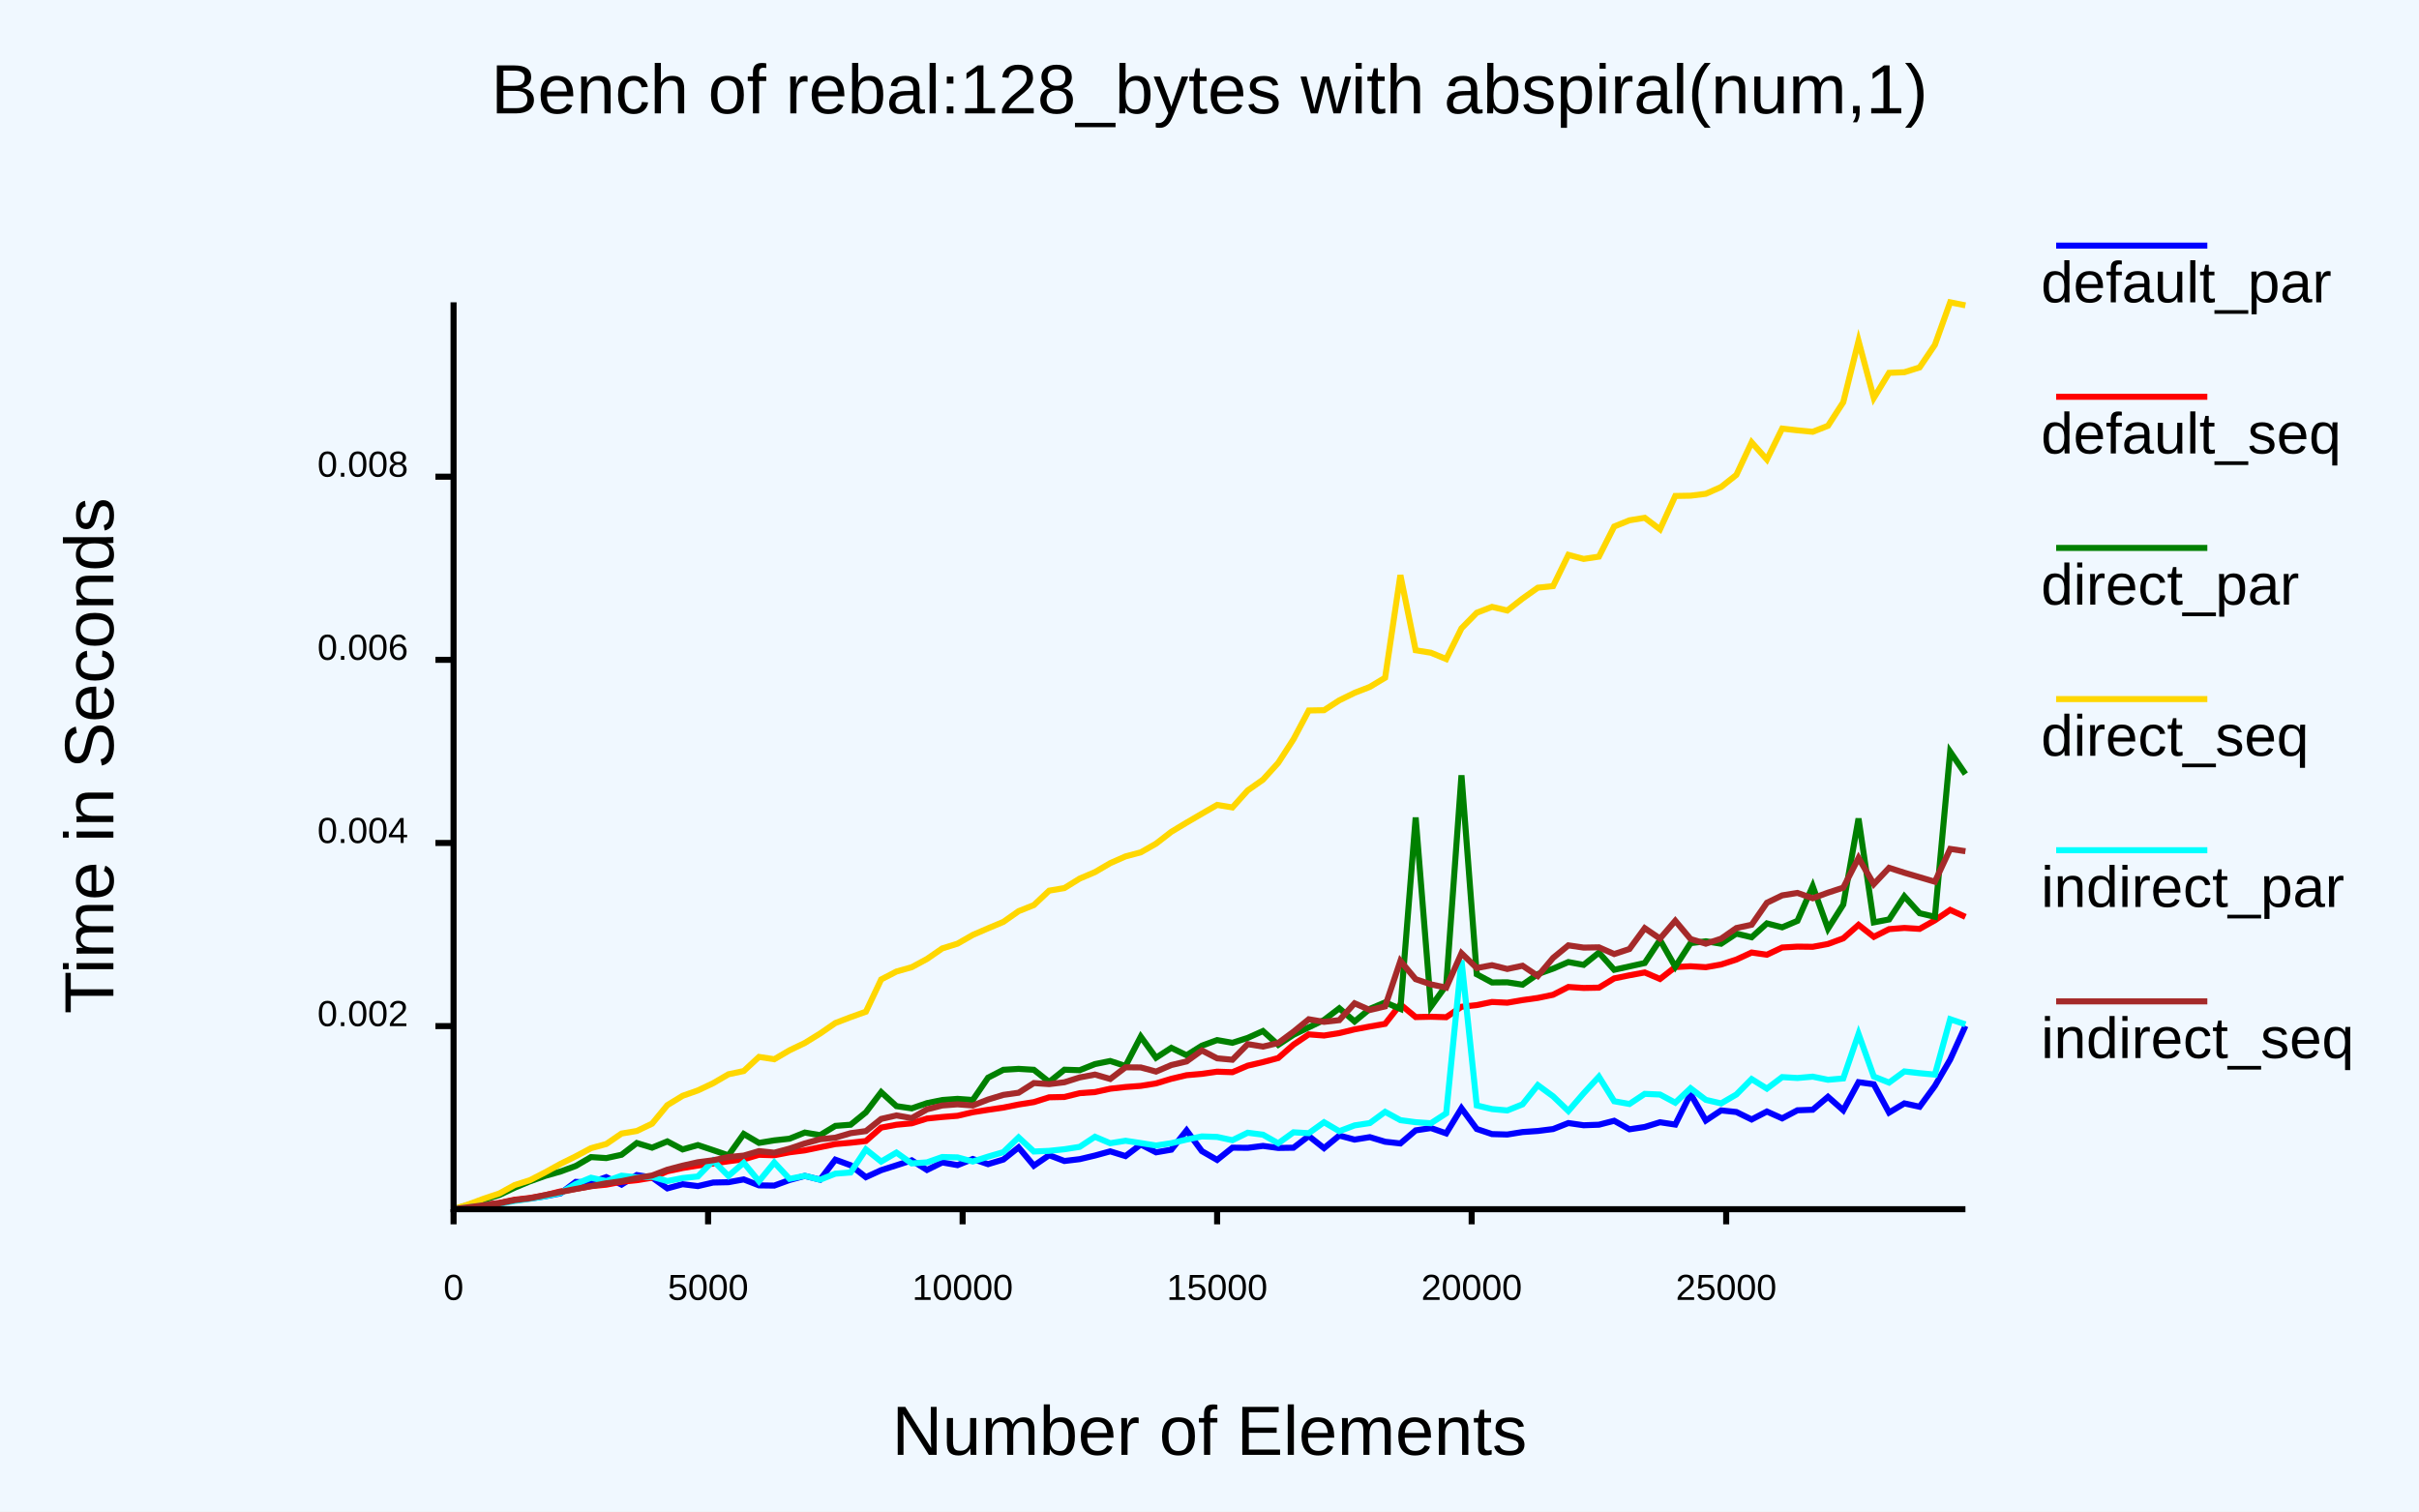
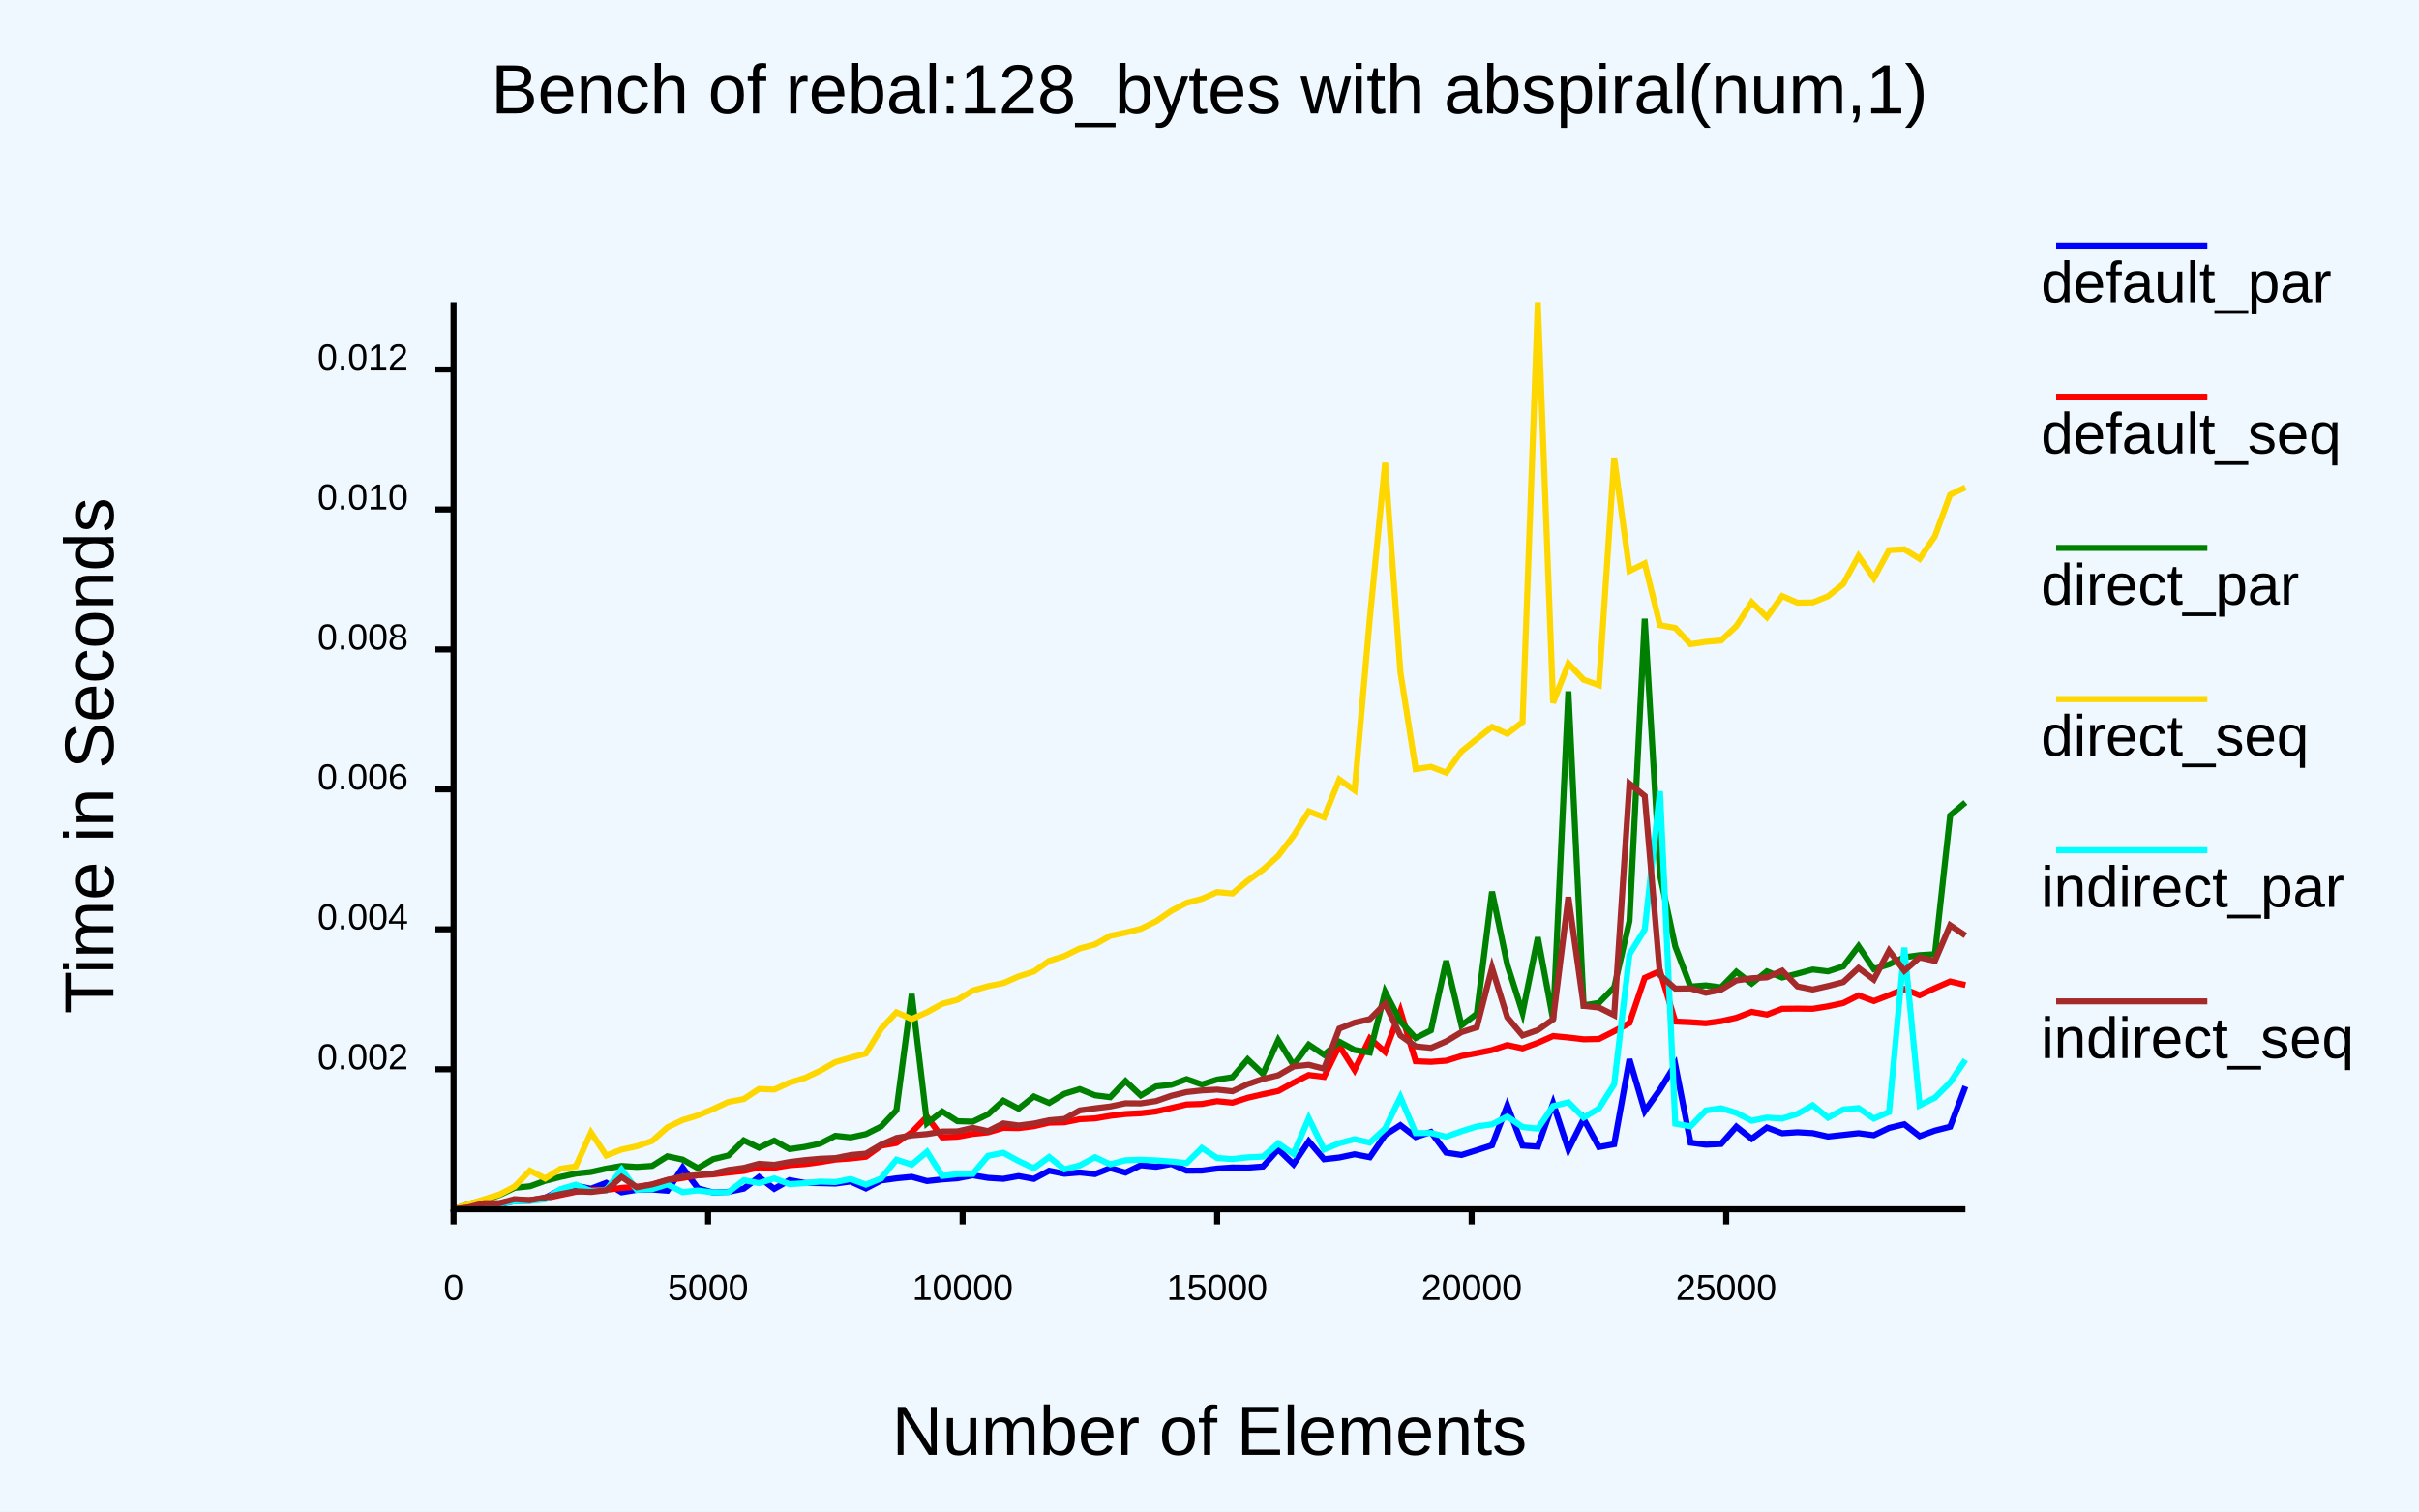
<svg xmlns="http://www.w3.org/2000/svg" class="poloto" width="800" height="500" viewBox="0 0 800 500">
  <style>.poloto {
            font-family: "Arial";
            stroke-width:2;
            }
            .poloto_text{fill: var(--poloto_fg_color,black);  }
            .poloto_axis_lines{stroke: var(--poloto_fg_color,black);stoke-width:3;fill:none}
            .poloto_background{fill: var(--poloto_bg_color,aliceblue); }
            .poloto0stroke{stroke:  var(--poloto_color0,blue); }
            .poloto1stroke{stroke:  var(--poloto_color1,red); }
            .poloto2stroke{stroke:  var(--poloto_color2,green); }
            .poloto3stroke{stroke:  var(--poloto_color3,gold); }
            .poloto4stroke{stroke:  var(--poloto_color4,aqua); }
            .poloto5stroke{stroke:  var(--poloto_color5,brown); }
            .poloto6stroke{stroke:  var(--poloto_color6,lime); }
            .poloto7stroke{stroke:  var(--poloto_color7,chocolate); }
            .poloto0fill{fill:var(--poloto_color0,blue);}
            .poloto1fill{fill:var(--poloto_color1,red);}
            .poloto2fill{fill:var(--poloto_color2,green);}
            .poloto3fill{fill:var(--poloto_color3,gold);}
            .poloto4fill{fill:var(--poloto_color4,aqua);}
            .poloto5fill{fill:var(--poloto_color5,brown);}
            .poloto6fill{fill:var(--poloto_color6,lime);}
            .poloto7fill{fill:var(--poloto_color7,chocolate);}</style>
  <rect class="poloto_background" fill="white" x="0" y="0" width="800" height="500" />
  <line class="poloto_axis_lines" stroke="black" x1="150" x2="150" y1="400" y2="405" />
  <text class="poloto_text" alignment-baseline="start" text-anchor="middle" x="150" y="430">0</text>
  <line class="poloto_axis_lines" stroke="black" x1="234.175" x2="234.175" y1="400" y2="405" />
  <text class="poloto_text" alignment-baseline="start" text-anchor="middle" x="234.175" y="430">5000</text>
  <line class="poloto_axis_lines" stroke="black" x1="318.35" x2="318.35" y1="400" y2="405" />
  <text class="poloto_text" alignment-baseline="start" text-anchor="middle" x="318.35" y="430">10000</text>
  <line class="poloto_axis_lines" stroke="black" x1="402.525" x2="402.525" y1="400" y2="405" />
  <text class="poloto_text" alignment-baseline="start" text-anchor="middle" x="402.525" y="430">15000</text>
  <line class="poloto_axis_lines" stroke="black" x1="486.7" x2="486.7" y1="400" y2="405" />
  <text class="poloto_text" alignment-baseline="start" text-anchor="middle" x="486.7" y="430">20000</text>
  <line class="poloto_axis_lines" stroke="black" x1="570.875" x2="570.875" y1="400" y2="405" />
  <text class="poloto_text" alignment-baseline="start" text-anchor="middle" x="570.875" y="430">25000</text>
-   <line class="poloto_axis_lines" stroke="black" x1="150" x2="144" y1="339.426" y2="339.426" />
-   <text class="poloto_text" alignment-baseline="middle" text-anchor="end" x="135" y="339.426">0.002</text>
-   <line class="poloto_axis_lines" stroke="black" x1="150" x2="144" y1="278.847" y2="278.847" />
-   <text class="poloto_text" alignment-baseline="middle" text-anchor="end" x="135" y="278.847">0.004</text>
-   <line class="poloto_axis_lines" stroke="black" x1="150" x2="144" y1="218.267" y2="218.267" />
-   <text class="poloto_text" alignment-baseline="middle" text-anchor="end" x="135" y="218.267">0.006</text>
-   <line class="poloto_axis_lines" stroke="black" x1="150" x2="144" y1="157.687" y2="157.687" />
-   <text class="poloto_text" alignment-baseline="middle" text-anchor="end" x="135" y="157.687">0.008</text>
+   <line class="poloto_axis_lines" stroke="black" x1="150" x2="144" y1="353.712" y2="353.712" />
+   <text class="poloto_text" alignment-baseline="middle" text-anchor="end" x="135" y="353.712">0.002</text>
+   <line class="poloto_axis_lines" stroke="black" x1="150" x2="144" y1="307.42" y2="307.42" />
+   <text class="poloto_text" alignment-baseline="middle" text-anchor="end" x="135" y="307.42">0.004</text>
+   <line class="poloto_axis_lines" stroke="black" x1="150" x2="144" y1="261.128" y2="261.128" />
+   <text class="poloto_text" alignment-baseline="middle" text-anchor="end" x="135" y="261.128">0.006</text>
+   <line class="poloto_axis_lines" stroke="black" x1="150" x2="144" y1="214.836" y2="214.836" />
+   <text class="poloto_text" alignment-baseline="middle" text-anchor="end" x="135" y="214.836">0.008</text>
+   <line class="poloto_axis_lines" stroke="black" x1="150" x2="144" y1="168.544" y2="168.544" />
+   <text class="poloto_text" alignment-baseline="middle" text-anchor="end" x="135" y="168.544">0.010</text>
+   <line class="poloto_axis_lines" stroke="black" x1="150" x2="144" y1="122.252" y2="122.252" />
+   <text class="poloto_text" alignment-baseline="middle" text-anchor="end" x="135" y="122.252">0.012</text>
  <text class="poloto_text" alignment-baseline="middle" text-anchor="start" font-size="large" x="675" y="100">default_par</text>
  <line class="poloto0stroke" stroke="black" x1="680" x2="730" y1="81.25" y2="81.25" />
-   <polyline class="poloto0stroke" fill="none" stroke="black" points="650,339.361 644.949,350.508 639.899,359.203 634.848,366.106 629.798,364.995 624.747,368.036 619.697,358.687 614.646,357.979 609.596,367.272 604.545,362.817 599.495,367.092 594.444,367.274 589.394,369.945 584.343,367.688 579.293,370.314 574.242,367.844 569.192,367.319 564.141,370.666 559.091,361.865 554.04,372.003 548.99,371.234 543.939,372.797 538.889,373.566 533.838,370.746 528.788,372.049 523.737,372.227 518.687,371.499 513.636,373.485 508.586,374.12 503.535,374.47 498.485,375.286 493.434,375.149 488.384,373.462 483.333,366.608 478.283,374.91 473.232,373.152 468.182,373.922 463.131,378.245 458.081,377.682 453.03,376.159 447.98,376.975 442.929,375.632 437.879,379.795 432.828,375.801 427.778,379.659 422.727,379.735 417.677,379.059 412.626,379.699 407.576,379.645 402.525,383.689 397.475,380.783 392.424,373.935 387.374,380.307 382.323,381.184 377.273,378.593 372.222,382.424 367.172,380.86 362.121,382.245 357.071,383.441 352.02,384.05 346.97,382.131 341.919,385.596 336.869,379.561 331.818,383.574 326.768,385.092 321.717,383.391 316.667,385.418 311.616,384.527 306.566,387.007 301.515,383.839 296.465,385.474 291.414,387.089 286.364,389.4 281.313,385.457 276.263,383.614 271.212,390.226 266.162,388.984 261.111,390.336 256.061,392.184 251.01,392.115 245.96,390.145 240.909,391.066 235.859,391.174 230.808,392.351 225.758,391.731 220.707,393.108 215.657,389.502 210.606,388.698 205.556,391.861 200.505,389.389 195.455,391.17 190.404,390.962 185.354,394.773 180.303,395.724 175.253,396.448 170.202,397.081 165.152,398.084 160.101,398.625 155.051,399.371 150,399.998 " />
+   <polyline class="poloto0stroke" fill="none" stroke="black" points="650,359.366 644.949,372.721 639.899,374.003 634.848,375.842 629.798,371.905 624.747,373.123 619.697,375.53 614.646,374.863 609.596,375.421 604.545,375.977 599.495,374.836 594.444,374.547 589.394,374.879 584.343,372.975 579.293,376.714 574.242,372.693 569.192,378.42 564.141,378.658 559.091,377.986 554.04,352.16 548.99,360.398 543.939,367.563 538.889,350.396 533.838,378.494 528.788,379.425 523.737,370.151 518.687,380.256 513.636,364.957 508.586,379.275 503.535,378.939 498.485,365.676 493.434,378.846 488.384,380.476 483.333,382.051 478.283,381.297 473.232,374.466 468.182,376.114 463.131,372.199 458.081,375.463 453.03,382.797 447.98,381.822 442.929,382.888 437.879,383.458 432.828,377.52 427.778,385.113 422.727,380.203 417.677,385.873 412.626,386.254 407.576,386.197 402.525,386.555 397.475,387.216 392.424,387.253 387.374,385.038 382.323,385.947 377.273,385.451 372.222,387.884 367.172,386.399 362.121,388.375 357.071,387.834 352.02,388.261 346.97,387.261 341.919,389.958 336.869,389.03 331.818,389.943 326.768,389.62 321.717,388.769 316.667,389.76 311.616,390.133 306.566,390.669 301.515,389.28 296.465,389.778 291.414,390.483 286.364,393.109 281.313,390.815 276.263,391.508 271.212,391.359 266.162,391.303 261.111,390.357 256.061,393.234 251.01,389.361 245.96,393.176 240.909,394.236 235.859,394.44 230.808,393.074 225.758,386.244 220.707,393.859 215.657,393.465 210.606,393.573 205.556,394.394 200.505,391.26 195.455,393.21 190.404,392.226 185.354,393.564 180.303,396.235 175.253,397.168 170.202,397.299 165.152,398.323 160.101,398.784 155.051,399.436 150,399.987 " />
  <text class="poloto_text" alignment-baseline="middle" text-anchor="start" font-size="large" x="675" y="150">default_seq</text>
  <line class="poloto1stroke" stroke="black" x1="680" x2="730" y1="131.25" y2="131.25" />
-   <polyline class="poloto1stroke" fill="none" stroke="black" points="650,303.296 644.949,300.996 639.899,304.428 634.848,307.267 629.798,306.954 624.747,307.358 619.697,309.893 614.646,305.938 609.596,310.4 604.545,312.26 599.495,313.198 594.444,313.139 589.394,313.434 584.343,315.812 579.293,315.093 574.242,317.417 569.192,319.053 564.141,319.945 559.091,319.634 554.04,319.892 548.99,323.837 543.939,321.682 538.889,322.616 533.838,323.645 528.788,326.712 523.737,326.806 518.687,326.483 513.636,329.063 508.586,330.112 503.535,330.82 498.485,331.687 493.434,331.445 488.384,332.485 483.333,333.034 478.283,336.481 473.232,336.331 468.182,336.441 463.131,332.245 458.081,338.685 453.03,339.557 447.98,340.512 442.929,341.741 437.879,342.546 432.828,342.165 427.778,345.565 422.727,349.987 417.677,351.338 412.626,352.519 407.576,354.673 402.525,354.504 397.475,355.225 392.424,355.666 387.374,356.856 382.323,358.388 377.273,359.202 372.222,359.578 367.172,360.142 362.121,361.251 357.071,361.612 352.02,362.872 346.97,362.981 341.919,364.569 336.869,365.367 331.818,366.388 326.768,367.12 321.717,367.918 316.667,369.098 311.616,369.494 306.566,370.006 301.515,371.589 296.465,372.06 291.414,373.003 286.364,377.438 281.313,378.008 276.263,378.457 271.212,379.489 266.162,380.537 261.111,381.174 256.061,382.157 251.01,381.997 245.96,383.49 240.909,384.133 235.859,384.885 230.808,385.552 225.758,386.372 220.707,387.453 215.657,389.585 210.606,390.402 205.556,390.916 200.505,391.885 195.455,392.377 190.404,393.275 185.354,394.111 180.303,395.358 175.253,396.282 170.202,396.846 165.152,397.915 160.101,398.576 155.051,399.293 150,400 " />
+   <polyline class="poloto1stroke" fill="none" stroke="black" points="650,325.851 644.949,324.669 639.899,326.88 634.848,329.232 629.798,327.166 624.747,329.201 619.697,331.144 614.646,329.279 609.596,331.811 604.545,332.882 599.495,333.705 594.444,333.65 589.394,333.701 584.343,335.624 579.293,334.725 574.242,336.667 569.192,337.801 564.141,338.474 559.091,338.141 554.04,337.915 548.99,321.196 543.939,323.477 538.889,338.402 533.838,341.148 528.788,343.691 523.737,343.796 518.687,343.196 513.636,342.719 508.586,344.947 503.535,346.796 498.485,345.698 493.434,347.357 488.384,348.375 483.333,349.324 478.283,350.883 473.232,351.25 468.182,351.055 463.131,334.41 458.081,347.949 453.03,343.518 447.98,353.92 442.929,345.953 437.879,356.228 432.828,355.609 427.778,358.153 422.727,360.9 417.677,361.966 412.626,363.132 407.576,364.759 402.525,364.262 397.475,365.18 392.424,365.35 387.374,366.516 382.323,367.656 377.273,368.26 372.222,368.507 367.172,369.103 362.121,369.952 357.071,370.224 352.02,371.254 346.97,371.364 341.919,372.534 336.869,373.173 331.818,373.086 326.768,374.566 321.717,375.091 316.667,376.021 311.616,376.255 306.566,369.373 301.515,374.571 296.465,378.076 291.414,378.984 286.364,382.62 281.313,383.201 276.263,383.566 271.212,384.41 266.162,385.07 261.111,385.434 256.061,386.281 251.01,386.173 245.96,387.342 240.909,387.853 235.859,388.451 230.808,388.748 225.758,389.662 220.707,390.37 215.657,391.892 210.606,392.572 205.556,392.936 200.505,393.603 195.455,393.582 190.404,394.233 185.354,395.298 180.303,396.358 175.253,396.968 170.202,397.036 165.152,398.116 160.101,398.713 155.051,399.245 150,400 " />
  <text class="poloto_text" alignment-baseline="middle" text-anchor="start" font-size="large" x="675" y="200">direct_par</text>
  <line class="poloto2stroke" stroke="black" x1="680" x2="730" y1="181.25" y2="181.25" />
-   <polyline class="poloto2stroke" fill="none" stroke="black" points="650,256.056 644.949,248.668 639.899,303.266 634.848,302.089 629.798,296.502 624.747,304.151 619.697,305.114 614.646,270.767 609.596,299.23 604.545,307.214 599.495,293.149 594.444,304.613 589.394,306.75 584.343,305.454 579.293,310.037 574.242,308.836 569.192,312.175 564.141,311.373 559.091,311.986 554.04,319.807 548.99,310.938 543.939,318.563 538.889,319.683 533.838,320.797 528.788,315.116 523.737,319.168 518.687,318.243 513.636,320.42 508.586,322.215 503.535,325.732 498.485,324.937 493.434,324.991 488.384,322.287 483.333,256.462 478.283,325.946 473.232,332.983 468.182,270.41 463.131,333.721 458.081,331.589 453.03,333.729 447.98,337.889 442.929,333.541 437.879,337.404 432.828,339.838 427.778,342.303 422.727,345.623 417.677,341.064 412.626,343.333 407.576,344.951 402.525,344.054 397.475,345.904 392.424,349.065 387.374,346.617 382.323,349.894 377.273,342.91 372.222,352.623 367.172,350.974 362.121,351.991 357.071,354.016 352.02,353.854 346.97,357.896 341.919,353.883 336.869,353.575 331.818,353.886 326.768,356.483 321.717,363.868 316.667,363.497 311.616,363.876 306.566,364.906 301.515,366.645 296.465,365.902 291.414,361.283 286.364,367.945 281.313,372.05 276.263,372.439 271.212,375.495 266.162,374.64 261.111,376.674 256.061,377.227 251.01,378.059 245.96,375.105 240.909,382.183 235.859,380.467 230.808,378.781 225.758,380.221 220.707,377.568 215.657,379.639 210.606,378.108 205.556,381.986 200.505,383.087 195.455,382.757 190.404,385.695 185.354,387.532 180.303,388.978 175.253,390.783 170.202,392.888 165.152,395.299 160.101,396.801 155.051,398.559 150,399.997 " />
+   <polyline class="poloto2stroke" fill="none" stroke="black" points="650,265.432 644.949,269.739 639.899,315.651 634.848,315.955 629.798,316.657 624.747,318.993 619.697,320.562 614.646,313.002 609.596,319.679 604.545,321.319 599.495,320.708 594.444,322.077 589.394,323.364 584.343,321.318 579.293,325.353 574.242,321.452 569.192,326.623 564.141,325.961 559.091,326.361 554.04,313.109 548.99,289.463 543.939,204.663 538.889,304.721 533.838,326.571 528.788,331.748 523.737,332.575 518.687,228.689 513.636,337.343 508.586,310.079 503.535,335.045 498.485,319.126 493.434,294.936 488.384,335.365 483.333,339.172 478.283,317.819 473.232,340.829 468.182,343.366 463.131,337.878 458.081,328.123 453.03,348.174 447.98,347.317 442.929,344.601 437.879,348.92 432.828,345.566 427.778,352.317 422.727,344.08 417.677,355.239 412.626,350.43 407.576,356.35 402.525,357.111 397.475,358.736 392.424,356.971 387.374,358.835 382.323,359.359 377.273,362.367 372.222,357.609 367.172,362.944 362.121,362.308 357.071,360.265 352.02,361.809 346.97,364.842 341.919,362.703 336.869,366.738 331.818,364.059 326.768,368.609 321.717,371.021 316.667,370.893 311.616,367.679 306.566,371.567 301.515,328.822 296.465,367.255 291.414,372.638 286.364,375.165 281.313,376.249 276.263,375.719 271.212,378.304 266.162,379.378 261.111,380.107 256.061,377.328 251.01,379.653 245.96,377.227 240.909,382.208 235.859,383.424 230.808,386.412 225.758,383.567 220.707,382.499 215.657,385.674 210.606,386.008 205.556,385.686 200.505,386.556 195.455,387.672 190.404,388.213 185.354,389.309 180.303,390.601 175.253,392.398 170.202,392.915 165.152,395.316 160.101,397.034 155.051,398.267 150,399.997 " />
  <text class="poloto_text" alignment-baseline="middle" text-anchor="start" font-size="large" x="675" y="250">direct_seq</text>
  <line class="poloto3stroke" stroke="black" x1="680" x2="730" y1="231.25" y2="231.25" />
-   <polyline class="poloto3stroke" fill="none" stroke="black" points="650,101.011 644.949,100 639.899,114.065 634.848,121.538 629.798,123.131 624.747,123.336 619.697,131.645 614.646,112.779 609.596,133.048 604.545,140.846 599.495,142.832 594.444,142.35 589.394,141.771 584.343,152.004 579.293,146.327 574.242,157.089 569.192,161.095 564.141,163.343 559.091,163.973 554.04,164.063 548.99,175.099 543.939,171.284 538.889,172.116 533.838,174.167 528.788,184.127 523.737,184.89 518.687,183.547 513.636,193.874 508.586,194.41 503.535,197.993 498.485,201.946 493.434,200.752 488.384,202.695 483.333,207.841 478.283,218.01 473.232,215.923 468.182,215.108 463.131,190.253 458.081,224.181 453.03,227.222 447.98,229.184 442.929,231.663 437.879,234.932 432.828,235.022 427.778,244.541 422.727,252.345 417.677,257.913 412.626,261.469 407.576,267.1 402.525,266.257 397.475,269.169 392.424,272.116 387.374,275.155 382.323,279.071 377.273,281.949 372.222,283.297 367.172,285.527 362.121,288.485 357.071,290.636 352.02,293.759 346.97,294.624 341.919,299.395 336.869,301.407 331.818,304.96 326.768,307.079 321.717,309.266 316.667,312.156 311.616,313.732 306.566,317.219 301.515,319.949 296.465,321.376 291.414,323.998 286.364,334.665 281.313,336.47 276.263,338.41 271.212,341.887 266.162,345.009 261.111,347.433 256.061,350.39 251.01,349.62 245.96,354.295 240.909,355.363 235.859,358.314 230.808,360.704 225.758,362.484 220.707,365.568 215.657,371.702 210.606,374.121 205.556,374.967 200.505,378.428 195.455,379.809 190.404,382.507 185.354,385.008 180.303,387.799 175.253,390.398 170.202,392.001 165.152,394.785 160.101,396.469 155.051,398.348 150,399.991 " />
+   <polyline class="poloto3stroke" fill="none" stroke="black" points="650,161.243 644.949,163.639 639.899,177.394 634.848,184.865 629.798,181.707 624.747,181.984 619.697,191.272 614.646,183.931 609.596,193.16 604.545,197.241 599.495,199.289 594.444,199.372 589.394,197.171 584.343,204.17 579.293,199.221 574.242,207.109 569.192,211.878 564.141,212.312 559.091,213.077 554.04,207.716 548.99,206.8 543.939,186.373 538.889,188.883 533.838,151.416 528.788,226.639 523.737,224.848 518.687,219.481 513.636,232.509 508.586,100 503.535,238.859 498.485,242.726 493.434,240.451 488.384,244.446 483.333,248.57 478.283,255.592 473.232,253.641 468.182,254.395 463.131,222.3 458.081,153.1 453.03,204.464 447.98,261.444 442.929,257.846 437.879,270.346 432.828,268.4 427.778,276.461 422.727,283.135 417.677,287.676 412.626,291.343 407.576,295.573 402.525,295.106 397.475,297.333 392.424,298.656 387.374,301.306 382.323,304.764 377.273,307.258 372.222,308.515 367.172,309.573 362.121,312.426 357.071,313.76 352.02,316.254 346.97,317.844 341.919,321.373 336.869,322.999 331.818,325.207 326.768,326.224 321.717,327.664 316.667,330.723 311.616,332.052 306.566,334.854 301.515,337.094 296.465,334.857 291.414,340.299 286.364,348.512 281.313,349.867 276.263,351.324 271.212,354.21 266.162,356.578 261.111,358.119 256.061,360.422 251.01,360.219 245.96,363.547 240.909,364.502 235.859,366.85 230.808,368.961 225.758,370.504 220.707,372.924 215.657,377.429 210.606,379.172 205.556,380.264 200.505,382.23 195.455,374.627 190.404,385.831 185.354,386.615 180.303,389.824 175.253,387.231 170.202,392.479 165.152,395.119 160.101,396.699 155.051,398.307 150,399.985 " />
  <text class="poloto_text" alignment-baseline="middle" text-anchor="start" font-size="large" x="675" y="300">indirect_par</text>
  <line class="poloto4stroke" stroke="black" x1="680" x2="730" y1="281.25" y2="281.25" />
-   <polyline class="poloto4stroke" fill="none" stroke="black" points="650,338.849 644.949,337.145 639.899,355.47 634.848,354.996 629.798,354.423 624.747,358.114 619.697,356.101 614.646,342.013 609.596,356.738 604.545,357.183 599.495,356.151 594.444,356.593 589.394,356.296 584.343,360.106 579.293,356.953 574.242,362.059 569.192,364.994 564.141,363.825 559.091,359.987 554.04,364.761 548.99,362.065 543.939,361.842 538.889,365.189 533.838,364.283 528.788,356.161 523.737,361.651 518.687,367.509 513.636,362.661 508.586,358.958 503.535,365.303 498.485,367.331 493.434,366.87 488.384,365.668 483.333,317.62 478.283,368.289 473.232,371.563 468.182,371.216 463.131,370.543 458.081,367.79 453.03,371.502 447.98,372.275 442.929,374.19 437.879,371.232 432.828,374.85 427.778,374.561 422.727,378.192 417.677,375.344 412.626,374.698 407.576,377.168 402.525,376.089 397.475,375.923 392.424,376.961 387.374,378.16 382.323,378.925 377.273,378.116 372.222,377.358 367.172,378.171 362.121,376.034 357.071,379.372 352.02,380.168 346.97,380.701 341.919,380.913 336.869,376.249 331.818,381.125 326.768,382.6 321.717,384.223 316.667,382.856 311.616,382.73 306.566,384.505 301.515,384.85 296.465,381.274 291.414,384.242 286.364,380.22 281.313,387.856 276.263,388.241 271.212,390.24 266.162,388.965 261.111,389.954 256.061,384.537 251.01,390.75 245.96,384.62 240.909,388.98 235.859,383.938 230.808,389.169 225.758,389.69 220.707,390.692 215.657,389.278 210.606,389.456 205.556,388.916 200.505,390.693 195.455,389.586 190.404,391.662 185.354,394.643 180.303,395.711 175.253,396.531 170.202,397.246 165.152,398.22 160.101,398.74 155.051,399.411 150,400 " />
+   <polyline class="poloto4stroke" fill="none" stroke="black" points="650,350.596 644.949,358.059 639.899,363.115 634.848,365.63 629.798,313.483 624.747,367.845 619.697,370.026 614.646,366.552 609.596,367.019 604.545,369.724 599.495,365.605 594.444,368.468 589.394,370.021 584.343,369.694 579.293,370.733 574.242,368.119 569.192,366.596 564.141,367.334 559.091,372.579 554.04,371.702 548.99,261.732 543.939,307.462 538.889,315.701 533.838,358.653 528.788,366.679 523.737,369.687 518.687,364.628 513.636,365.877 508.586,373.336 503.535,372.815 498.485,369.336 493.434,371.928 488.384,372.635 483.333,374.217 478.283,376.015 473.232,374.791 468.182,374.825 463.131,362.923 458.081,373.313 453.03,377.976 447.98,376.834 442.929,378.166 437.879,380.255 432.828,369.918 427.778,381.729 422.727,378.248 417.677,382.594 412.626,382.832 407.576,383.412 402.525,383.042 397.475,379.749 392.424,384.727 387.374,384.222 382.323,383.841 377.273,383.633 372.222,383.794 367.172,385.135 362.121,382.813 357.071,385.524 352.02,386.798 346.97,382.731 341.919,386.439 336.869,384.058 331.818,381.32 326.768,382.325 321.717,388.318 316.667,388.383 311.616,388.985 306.566,381.012 301.515,385.249 296.465,383.601 291.414,389.807 286.364,391.854 281.313,389.993 276.263,391.002 271.212,390.852 266.162,391.383 261.111,391.692 256.061,389.801 251.01,391.363 245.96,390.394 240.909,394.343 235.859,394.44 230.808,393.784 225.758,394.341 220.707,391.787 215.657,393.345 210.606,393.554 205.556,386.84 200.505,393.707 195.455,393.972 190.404,391.882 185.354,393.364 180.303,396.732 175.253,397.272 170.202,397.339 165.152,398.24 160.101,398.839 155.051,399.501 150,399.996 " />
  <text class="poloto_text" alignment-baseline="middle" text-anchor="start" font-size="large" x="675" y="350">indirect_seq</text>
  <line class="poloto5stroke" stroke="black" x1="680" x2="730" y1="331.25" y2="331.25" />
-   <polyline class="poloto5stroke" fill="none" stroke="black" points="650,281.578 644.949,280.818 639.899,291.667 634.848,290.175 629.798,288.69 624.747,287.078 619.697,292.456 614.646,283.814 609.596,293.63 604.545,295.281 599.495,297.139 594.444,295.374 589.394,296.186 584.343,298.63 579.293,305.899 574.242,306.987 569.192,310.519 564.141,312.161 559.091,310.622 554.04,304.582 548.99,310.488 543.939,307.033 538.889,313.927 533.838,315.589 528.788,313.371 523.737,313.459 518.687,312.717 513.636,316.852 508.586,322.855 503.535,319.46 498.485,320.535 493.434,319.274 488.384,320.21 483.333,315.322 478.283,326.714 473.232,325.625 468.182,323.91 463.131,317.879 458.081,332.902 453.03,334.097 447.98,331.894 442.929,337.457 437.879,338.024 432.828,337.166 427.778,341.277 422.727,345.019 417.677,346.207 412.626,345.398 407.576,350.556 402.525,350.086 397.475,347.481 392.424,351.112 387.374,352.311 382.323,354.47 377.273,353.104 372.222,353.06 367.172,356.911 362.121,355.46 357.071,356.406 352.02,358.005 346.97,358.622 341.919,358.269 336.869,361.468 331.818,362.185 326.768,363.719 321.717,365.689 316.667,365.302 311.616,365.684 306.566,366.962 301.515,369.869 296.465,368.975 291.414,370.132 286.364,374.157 281.313,374.847 276.263,376.339 271.212,376.849 266.162,378.242 261.111,379.955 256.061,381.303 251.01,380.775 245.96,382.263 240.909,382.734 235.859,383.801 230.808,384.46 225.758,385.592 220.707,386.919 215.657,388.847 210.606,389.693 205.556,390.72 200.505,391.416 195.455,392.357 190.404,393.294 185.354,394.295 180.303,395.34 175.253,396.381 170.202,396.995 165.152,398.035 160.101,398.679 155.051,399.335 150,399.999 " />
+   <polyline class="poloto5stroke" fill="none" stroke="black" points="650,309.487 644.949,306.071 639.899,317.878 634.848,316.707 629.798,321.13 624.747,314.465 619.697,324.022 614.646,320.199 609.596,324.885 604.545,326.185 599.495,327.329 594.444,326.312 589.394,321.094 584.343,323.313 579.293,323.609 574.242,324.338 569.192,327.373 564.141,328.409 559.091,326.981 554.04,327.031 548.99,322.569 543.939,263.301 538.889,259.214 533.838,335.816 528.788,333.287 523.737,332.746 518.687,296.75 513.636,337.193 508.586,340.746 503.535,342.525 498.485,336.532 493.434,320.163 488.384,339.829 483.333,341.424 478.283,344.474 473.232,346.643 468.182,346.133 463.131,342.524 458.081,332.03 453.03,337.118 447.98,338.303 442.929,340.241 437.879,353.522 432.828,352.233 427.778,352.773 422.727,355.709 417.677,356.909 412.626,358.629 407.576,360.981 402.525,360.431 397.475,360.699 392.424,361.244 387.374,362.475 382.323,364.219 377.273,364.992 372.222,364.954 367.172,366.017 362.121,366.63 357.071,367.309 352.02,370.14 346.97,370.575 341.919,371.672 336.869,372.304 331.818,371.612 326.768,374.168 321.717,373.084 316.667,374.25 311.616,374.301 306.566,375.153 301.515,375.576 296.465,376.431 291.414,378.639 286.364,381.618 281.313,382.075 276.263,383.088 271.212,383.308 266.162,383.756 261.111,384.388 256.061,385.308 251.01,384.967 245.96,386.327 240.909,387.003 235.859,388.192 230.808,388.705 225.758,389.165 220.707,390.312 215.657,391.789 210.606,392.725 205.556,389.297 200.505,393.698 195.455,394.284 190.404,394.052 185.354,394.993 180.303,396.112 175.253,397.029 170.202,396.664 165.152,397.989 160.101,398 155.051,399.319 150,399.991 " />
  <text class="poloto_text" alignment-baseline="start" text-anchor="middle" font-size="x-large" x="400" y="37.5">Bench of rebal:128_bytes with abspiral(num,1)</text>
  <text class="poloto_text" alignment-baseline="start" text-anchor="middle" font-size="x-large" x="400" y="481.25">Number of Elements</text>
  <text class="poloto_text" alignment-baseline="start" text-anchor="middle" font-size="x-large" transform="rotate(-90,37.5,250)" x="37.5" y="250">Time in Seconds</text>
  <path stroke="black" fill="none" class="poloto_axis_lines" d=" M 150 100 L 150 400 L 650 400" />
</svg>
